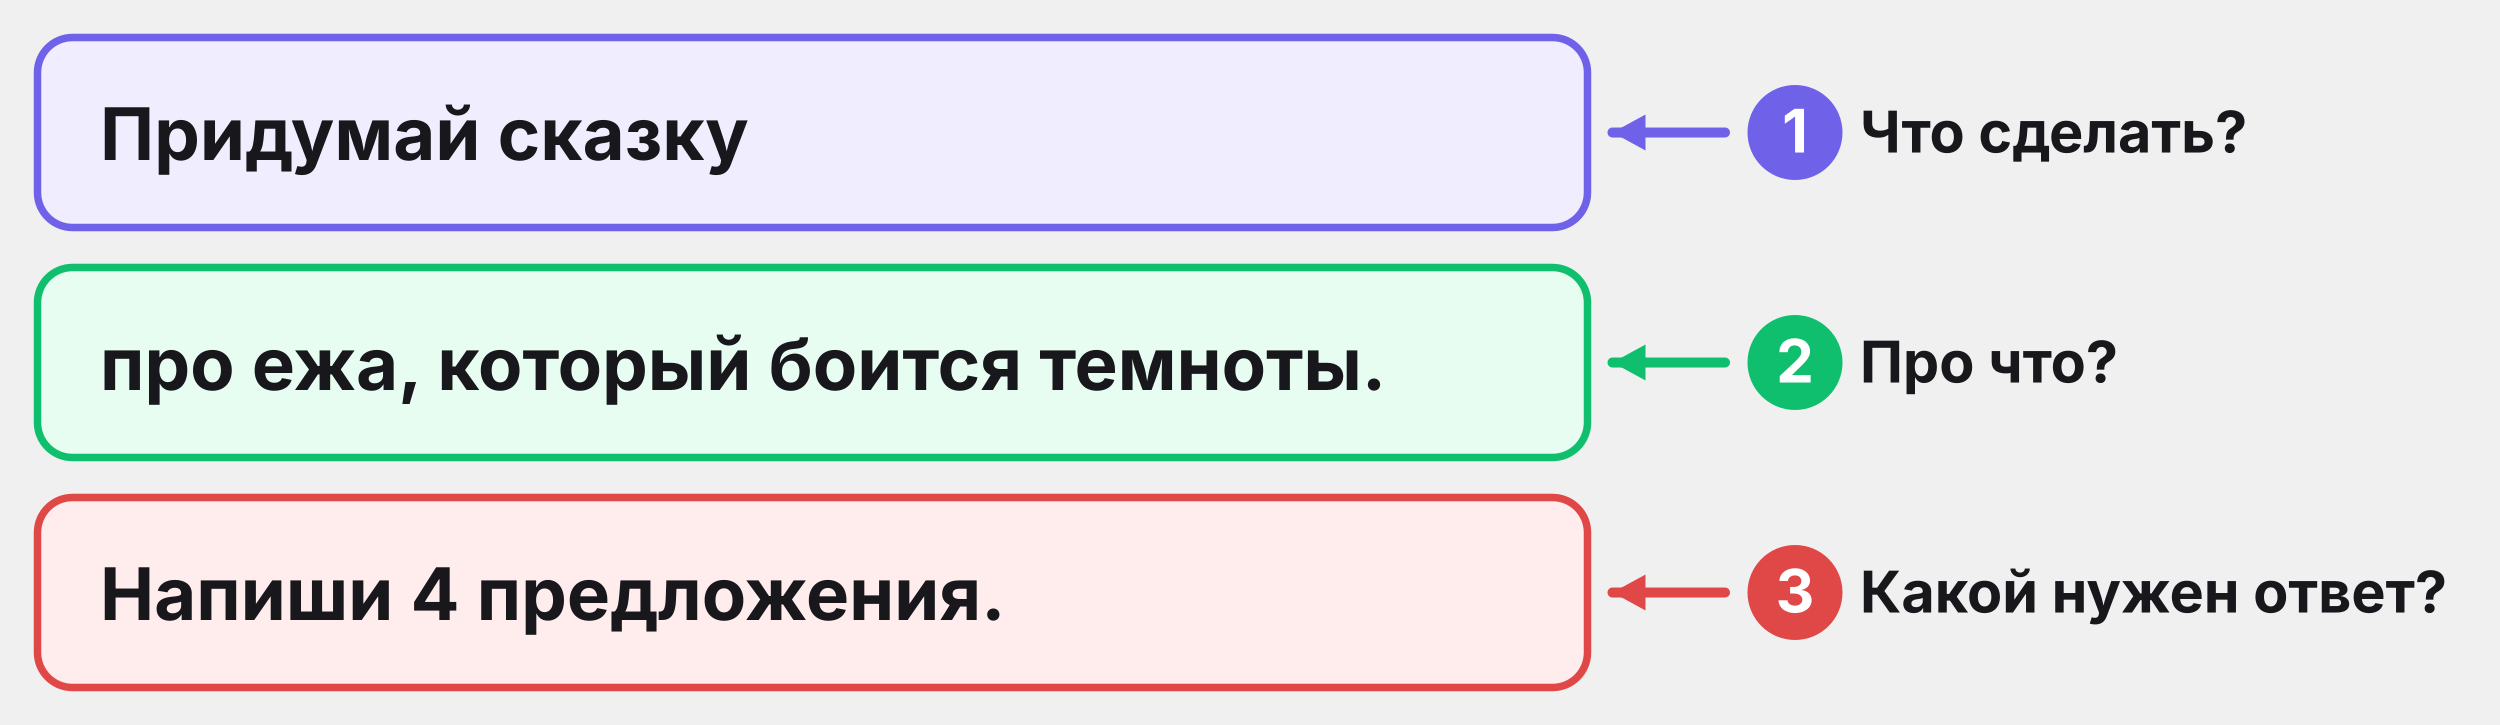
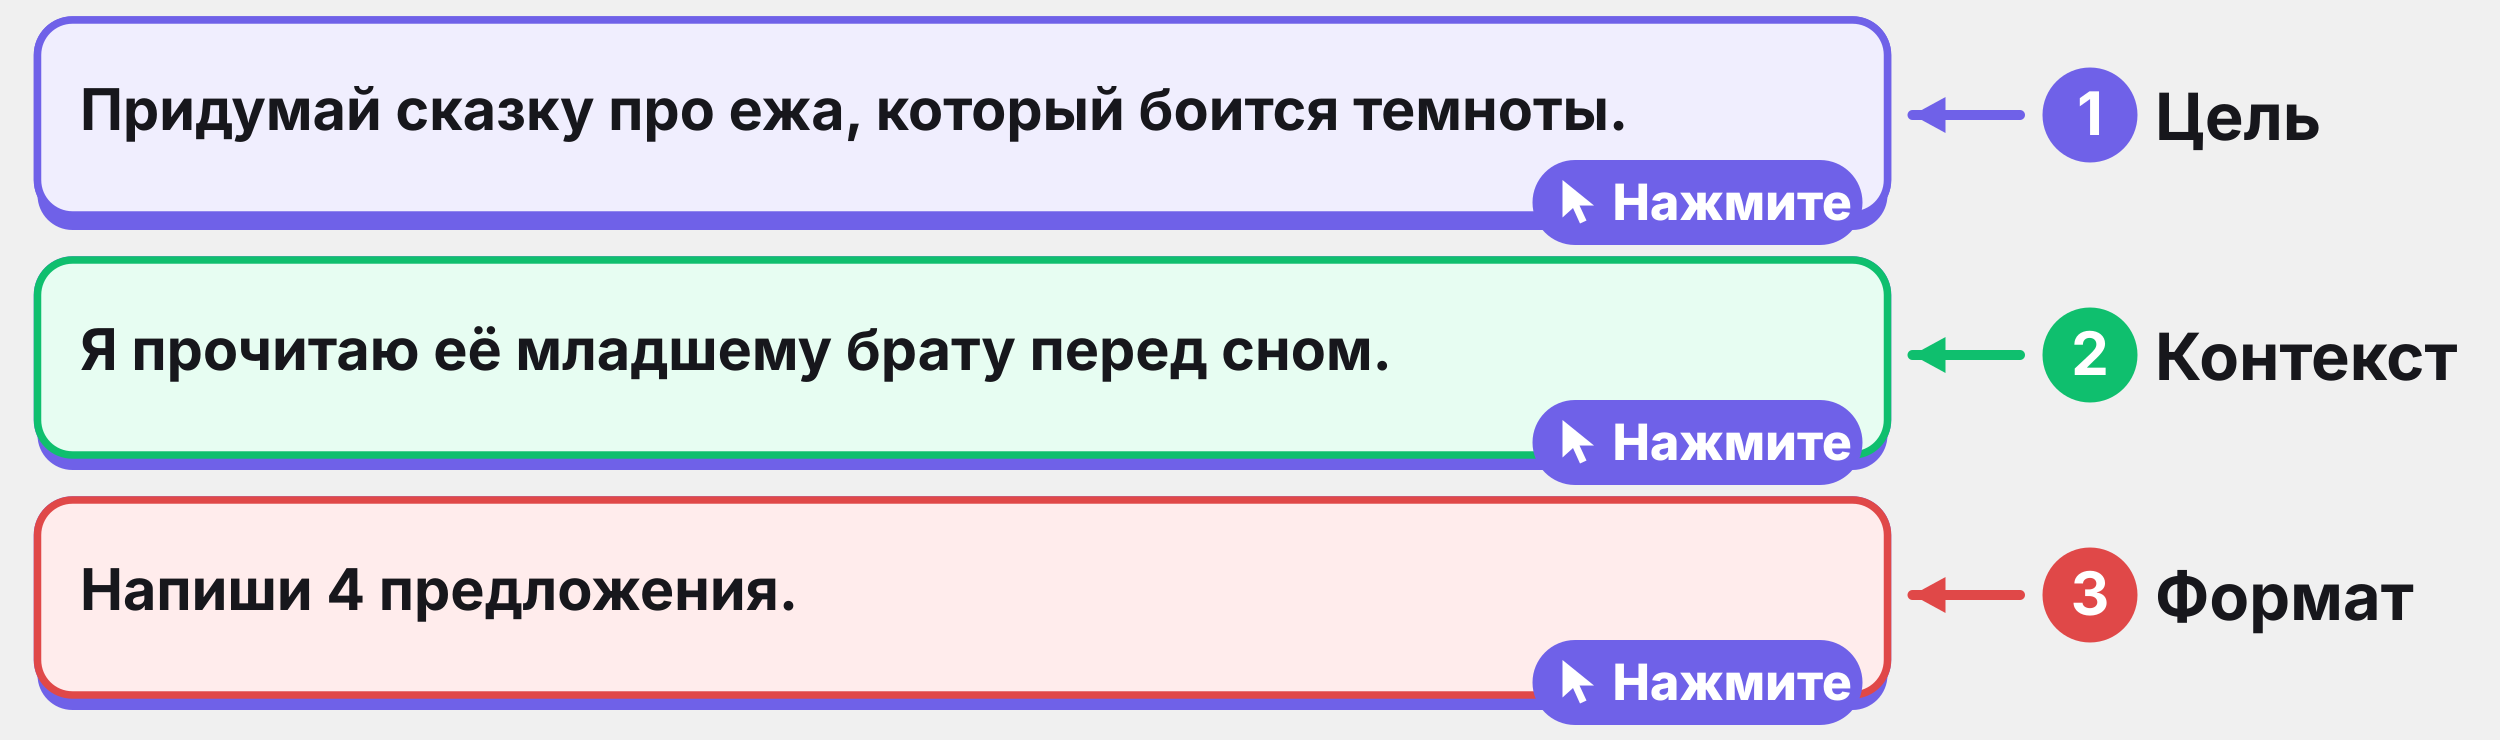
- <svg xmlns="http://www.w3.org/2000/svg" viewBox="0 0 1000 290" role="img" aria-label="Промт разобран на части: придумай сказку, про ежа, который боится темноты, напиши 4 предложения">
-   <rect x="15" y="15" width="620" height="76" rx="14" fill="#F0EEFE" stroke="#6F61E8" stroke-width="3" />
-   <text x="40" y="64" font-family="Inter Tight, Inter, Arial, Helvetica, sans-serif" font-size="29" font-weight="700" fill="#17171C" text-anchor="start">Придумай сказку</text>
-   <g id="step-1">
-     <line x1="690" y1="53" x2="645" y2="53" stroke="#6F61E8" stroke-width="4" stroke-linecap="round" />
-     <path d="M645 53 L658.2 45.8 L658.2 60.2 Z" fill="#6F61E8" />
-     <circle cx="718" cy="53" r="19" fill="#6F61E8" />
-     <text x="718" y="61" font-family="Inter Tight, Inter, Arial, Helvetica, sans-serif" font-size="24" font-weight="700" fill="#FFFFFF" text-anchor="middle">1</text>
-     <text x="744" y="61" font-family="Inter Tight, Inter, Arial, Helvetica, sans-serif" font-size="23" font-weight="700" fill="#17171C" text-anchor="start">Что сделать?</text>
+ <svg xmlns="http://www.w3.org/2000/svg" viewBox="0 0 1000 296" role="img" aria-label="Промт разобран на части: цель, контекст и формат">
+   <g id="tap-1">
+     <g id="hide-1">
+       <rect x="15" y="14" width="740" height="78" rx="14" fill="#6F61E8" />
+     </g>
+     <rect x="15" y="8" width="740" height="78" rx="14" fill="#FFFFFF" stroke="#6F61E8" stroke-width="3" />
+     <g id="show-1">
+       <rect x="15" y="8" width="740" height="78" rx="14" fill="#F0EEFE" stroke="#6F61E8" stroke-width="3" />
+     </g>
+     <text x="32" y="52" font-family="Inter Tight, Inter, Arial, Helvetica, sans-serif" font-size="23" font-weight="700" fill="#17171C" text-anchor="start">Придумай сказку про ежа, который боится темноты.</text>
+     <g id="hide-1">
+       <rect x="613" y="64" width="132" height="34" rx="17" fill="#6F61E8" />
+       <path d="M0 0 L0 15 L4.2 11.2 L7 17.4 L9.6 16.2 L6.8 10.2 L12.6 10.2 Z" fill="#FFFFFF" transform="translate(625 72)" />
+       <text x="645" y="88" font-family="Inter Tight, Inter, Arial, Helvetica, sans-serif" font-size="20" font-weight="800" fill="#FFFFFF" text-anchor="start">Нажмите</text>
+     </g>
  </g>
-   <rect x="15" y="107" width="620" height="76" rx="14" fill="#E7FDF2" stroke="#0FBF6E" stroke-width="3" />
-   <text x="40" y="156" font-family="Inter Tight, Inter, Arial, Helvetica, sans-serif" font-size="29" font-weight="700" fill="#17171C" text-anchor="start">про ежа, который боится темноты.</text>
-   <g id="step-2">
-     <line x1="690" y1="145" x2="645" y2="145" stroke="#0FBF6E" stroke-width="4" stroke-linecap="round" />
-     <path d="M645 145 L658.2 137.8 L658.2 152.2 Z" fill="#0FBF6E" />
-     <circle cx="718" cy="145" r="19" fill="#0FBF6E" />
-     <text x="718" y="153" font-family="Inter Tight, Inter, Arial, Helvetica, sans-serif" font-size="24" font-weight="700" fill="#FFFFFF" text-anchor="middle">2</text>
-     <text x="744" y="153" font-family="Inter Tight, Inter, Arial, Helvetica, sans-serif" font-size="23" font-weight="700" fill="#17171C" text-anchor="start">Про что?</text>
+   <g id="show-1">
+     <line x1="808" y1="46" x2="765" y2="46" stroke="#6F61E8" stroke-width="4" stroke-linecap="round" />
+     <path d="M765 46 L778.2 38.8 L778.2 53.2 Z" fill="#6F61E8" />
+     <circle cx="836" cy="46" r="19" fill="#6F61E8" />
+     <text x="836" y="54" font-family="Inter Tight, Inter, Arial, Helvetica, sans-serif" font-size="24" font-weight="700" fill="#FFFFFF" text-anchor="middle">1</text>
+     <text x="862" y="56" font-family="Inter Tight, Inter, Arial, Helvetica, sans-serif" font-size="26" font-weight="700" fill="#17171C" text-anchor="start">Цель</text>
  </g>
-   <rect x="15" y="199" width="620" height="76" rx="14" fill="#FFECEC" stroke="#E04848" stroke-width="3" />
-   <text x="40" y="248" font-family="Inter Tight, Inter, Arial, Helvetica, sans-serif" font-size="29" font-weight="700" fill="#17171C" text-anchor="start">Напиши 4 предложения.</text>
-   <g id="step-3">
-     <line x1="690" y1="237" x2="645" y2="237" stroke="#E04848" stroke-width="4" stroke-linecap="round" />
-     <path d="M645 237 L658.2 229.8 L658.2 244.2 Z" fill="#E04848" />
-     <circle cx="718" cy="237" r="19" fill="#E04848" />
-     <text x="718" y="245" font-family="Inter Tight, Inter, Arial, Helvetica, sans-serif" font-size="24" font-weight="700" fill="#FFFFFF" text-anchor="middle">3</text>
-     <text x="744" y="245" font-family="Inter Tight, Inter, Arial, Helvetica, sans-serif" font-size="23" font-weight="700" fill="#17171C" text-anchor="start">Какой нужен ответ?</text>
+   <g id="tap-2">
+     <g id="hide-2">
+       <rect x="15" y="110" width="740" height="78" rx="14" fill="#6F61E8" />
+     </g>
+     <rect x="15" y="104" width="740" height="78" rx="14" fill="#FFFFFF" stroke="#6F61E8" stroke-width="3" />
+     <g id="show-2">
+       <rect x="15" y="104" width="740" height="78" rx="14" fill="#E7FDF2" stroke="#0FBF6E" stroke-width="3" />
+     </g>
+     <text x="32" y="148" font-family="Inter Tight, Inter, Arial, Helvetica, sans-serif" font-size="23" font-weight="700" fill="#17171C" text-anchor="start">Я прочитаю её младшему брату перед сном.</text>
+     <g id="hide-2">
+       <rect x="613" y="160" width="132" height="34" rx="17" fill="#6F61E8" />
+       <path d="M0 0 L0 15 L4.2 11.2 L7 17.4 L9.6 16.2 L6.8 10.2 L12.6 10.2 Z" fill="#FFFFFF" transform="translate(625 168)" />
+       <text x="645" y="184" font-family="Inter Tight, Inter, Arial, Helvetica, sans-serif" font-size="20" font-weight="800" fill="#FFFFFF" text-anchor="start">Нажмите</text>
+     </g>
+   </g>
+   <g id="show-2">
+     <line x1="808" y1="142" x2="765" y2="142" stroke="#0FBF6E" stroke-width="4" stroke-linecap="round" />
+     <path d="M765 142 L778.2 134.8 L778.2 149.2 Z" fill="#0FBF6E" />
+     <circle cx="836" cy="142" r="19" fill="#0FBF6E" />
+     <text x="836" y="150" font-family="Inter Tight, Inter, Arial, Helvetica, sans-serif" font-size="24" font-weight="700" fill="#FFFFFF" text-anchor="middle">2</text>
+     <text x="862" y="152" font-family="Inter Tight, Inter, Arial, Helvetica, sans-serif" font-size="26" font-weight="700" fill="#17171C" text-anchor="start">Контекст</text>
+   </g>
+   <g id="tap-3">
+     <g id="hide-3">
+       <rect x="15" y="206" width="740" height="78" rx="14" fill="#6F61E8" />
+     </g>
+     <rect x="15" y="200" width="740" height="78" rx="14" fill="#FFFFFF" stroke="#6F61E8" stroke-width="3" />
+     <g id="show-3">
+       <rect x="15" y="200" width="740" height="78" rx="14" fill="#FFECEC" stroke="#E04848" stroke-width="3" />
+     </g>
+     <text x="32" y="244" font-family="Inter Tight, Inter, Arial, Helvetica, sans-serif" font-size="23" font-weight="700" fill="#17171C" text-anchor="start">Напиши 4 предложения.</text>
+     <g id="hide-3">
+       <rect x="613" y="256" width="132" height="34" rx="17" fill="#6F61E8" />
+       <path d="M0 0 L0 15 L4.2 11.2 L7 17.4 L9.6 16.2 L6.8 10.2 L12.6 10.2 Z" fill="#FFFFFF" transform="translate(625 264)" />
+       <text x="645" y="280" font-family="Inter Tight, Inter, Arial, Helvetica, sans-serif" font-size="20" font-weight="800" fill="#FFFFFF" text-anchor="start">Нажмите</text>
+     </g>
+   </g>
+   <g id="show-3">
+     <line x1="808" y1="238" x2="765" y2="238" stroke="#E04848" stroke-width="4" stroke-linecap="round" />
+     <path d="M765 238 L778.2 230.8 L778.2 245.2 Z" fill="#E04848" />
+     <circle cx="836" cy="238" r="19" fill="#E04848" />
+     <text x="836" y="246" font-family="Inter Tight, Inter, Arial, Helvetica, sans-serif" font-size="24" font-weight="700" fill="#FFFFFF" text-anchor="middle">3</text>
+     <text x="862" y="248" font-family="Inter Tight, Inter, Arial, Helvetica, sans-serif" font-size="26" font-weight="700" fill="#17171C" text-anchor="start">Формат</text>
  </g>
</svg>
